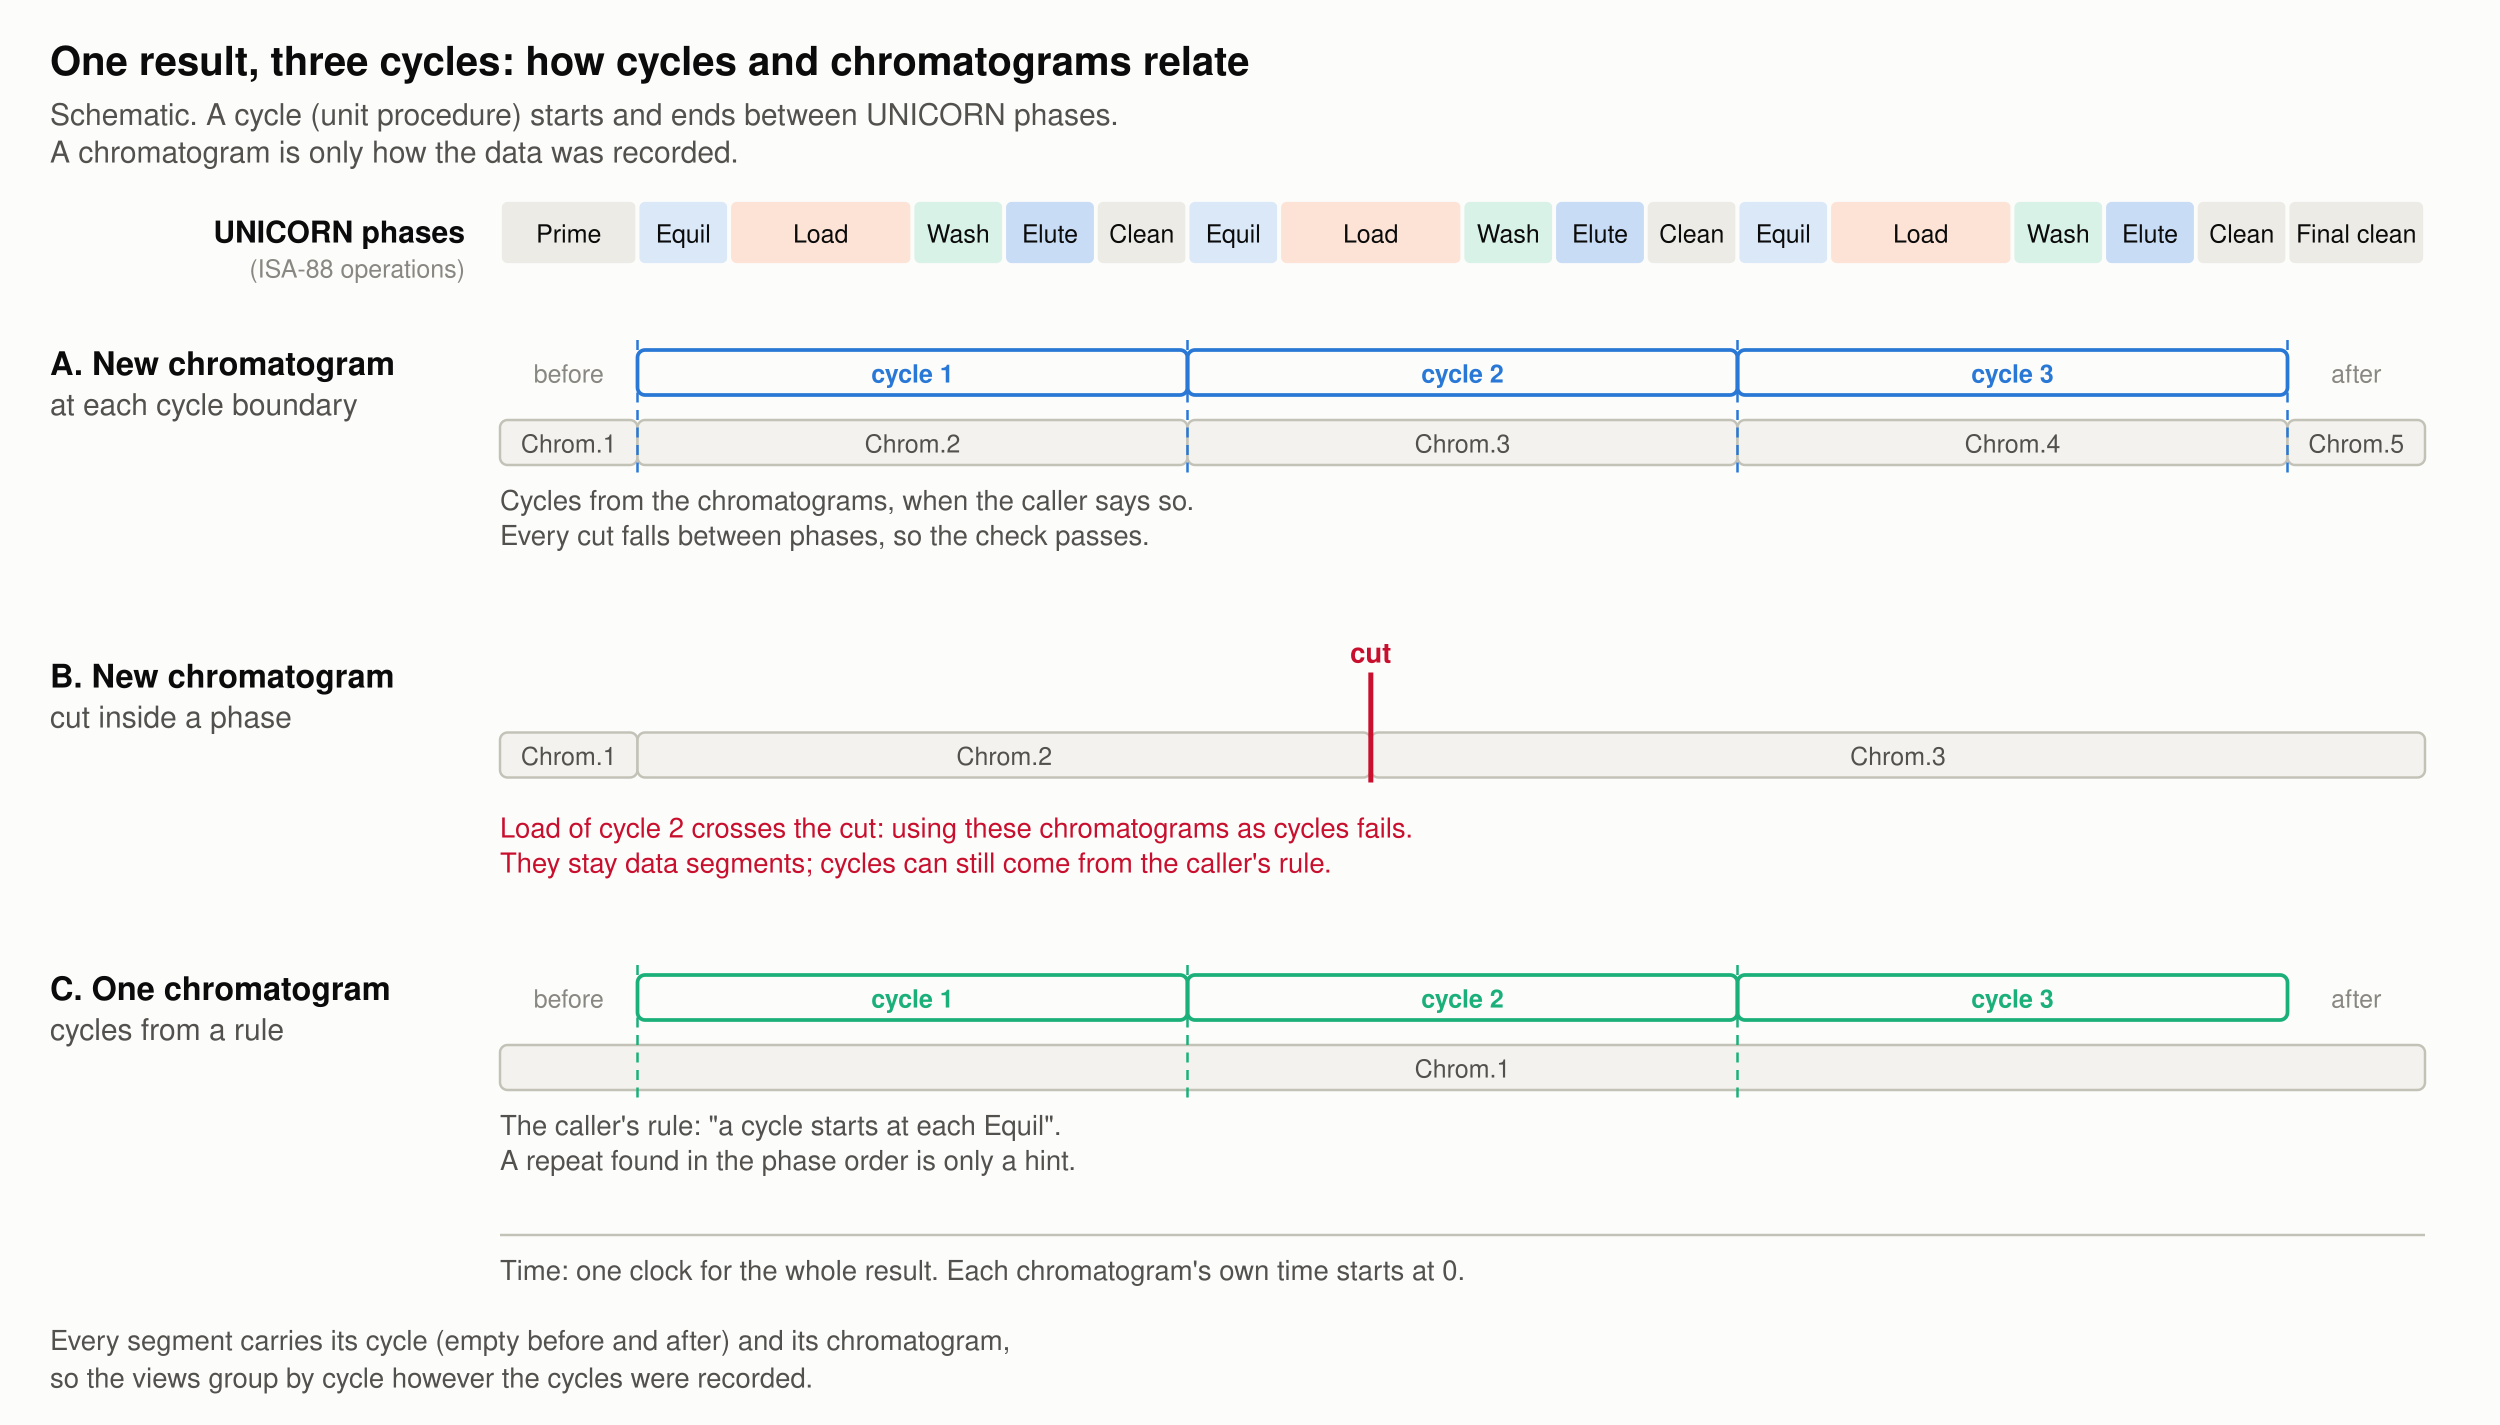
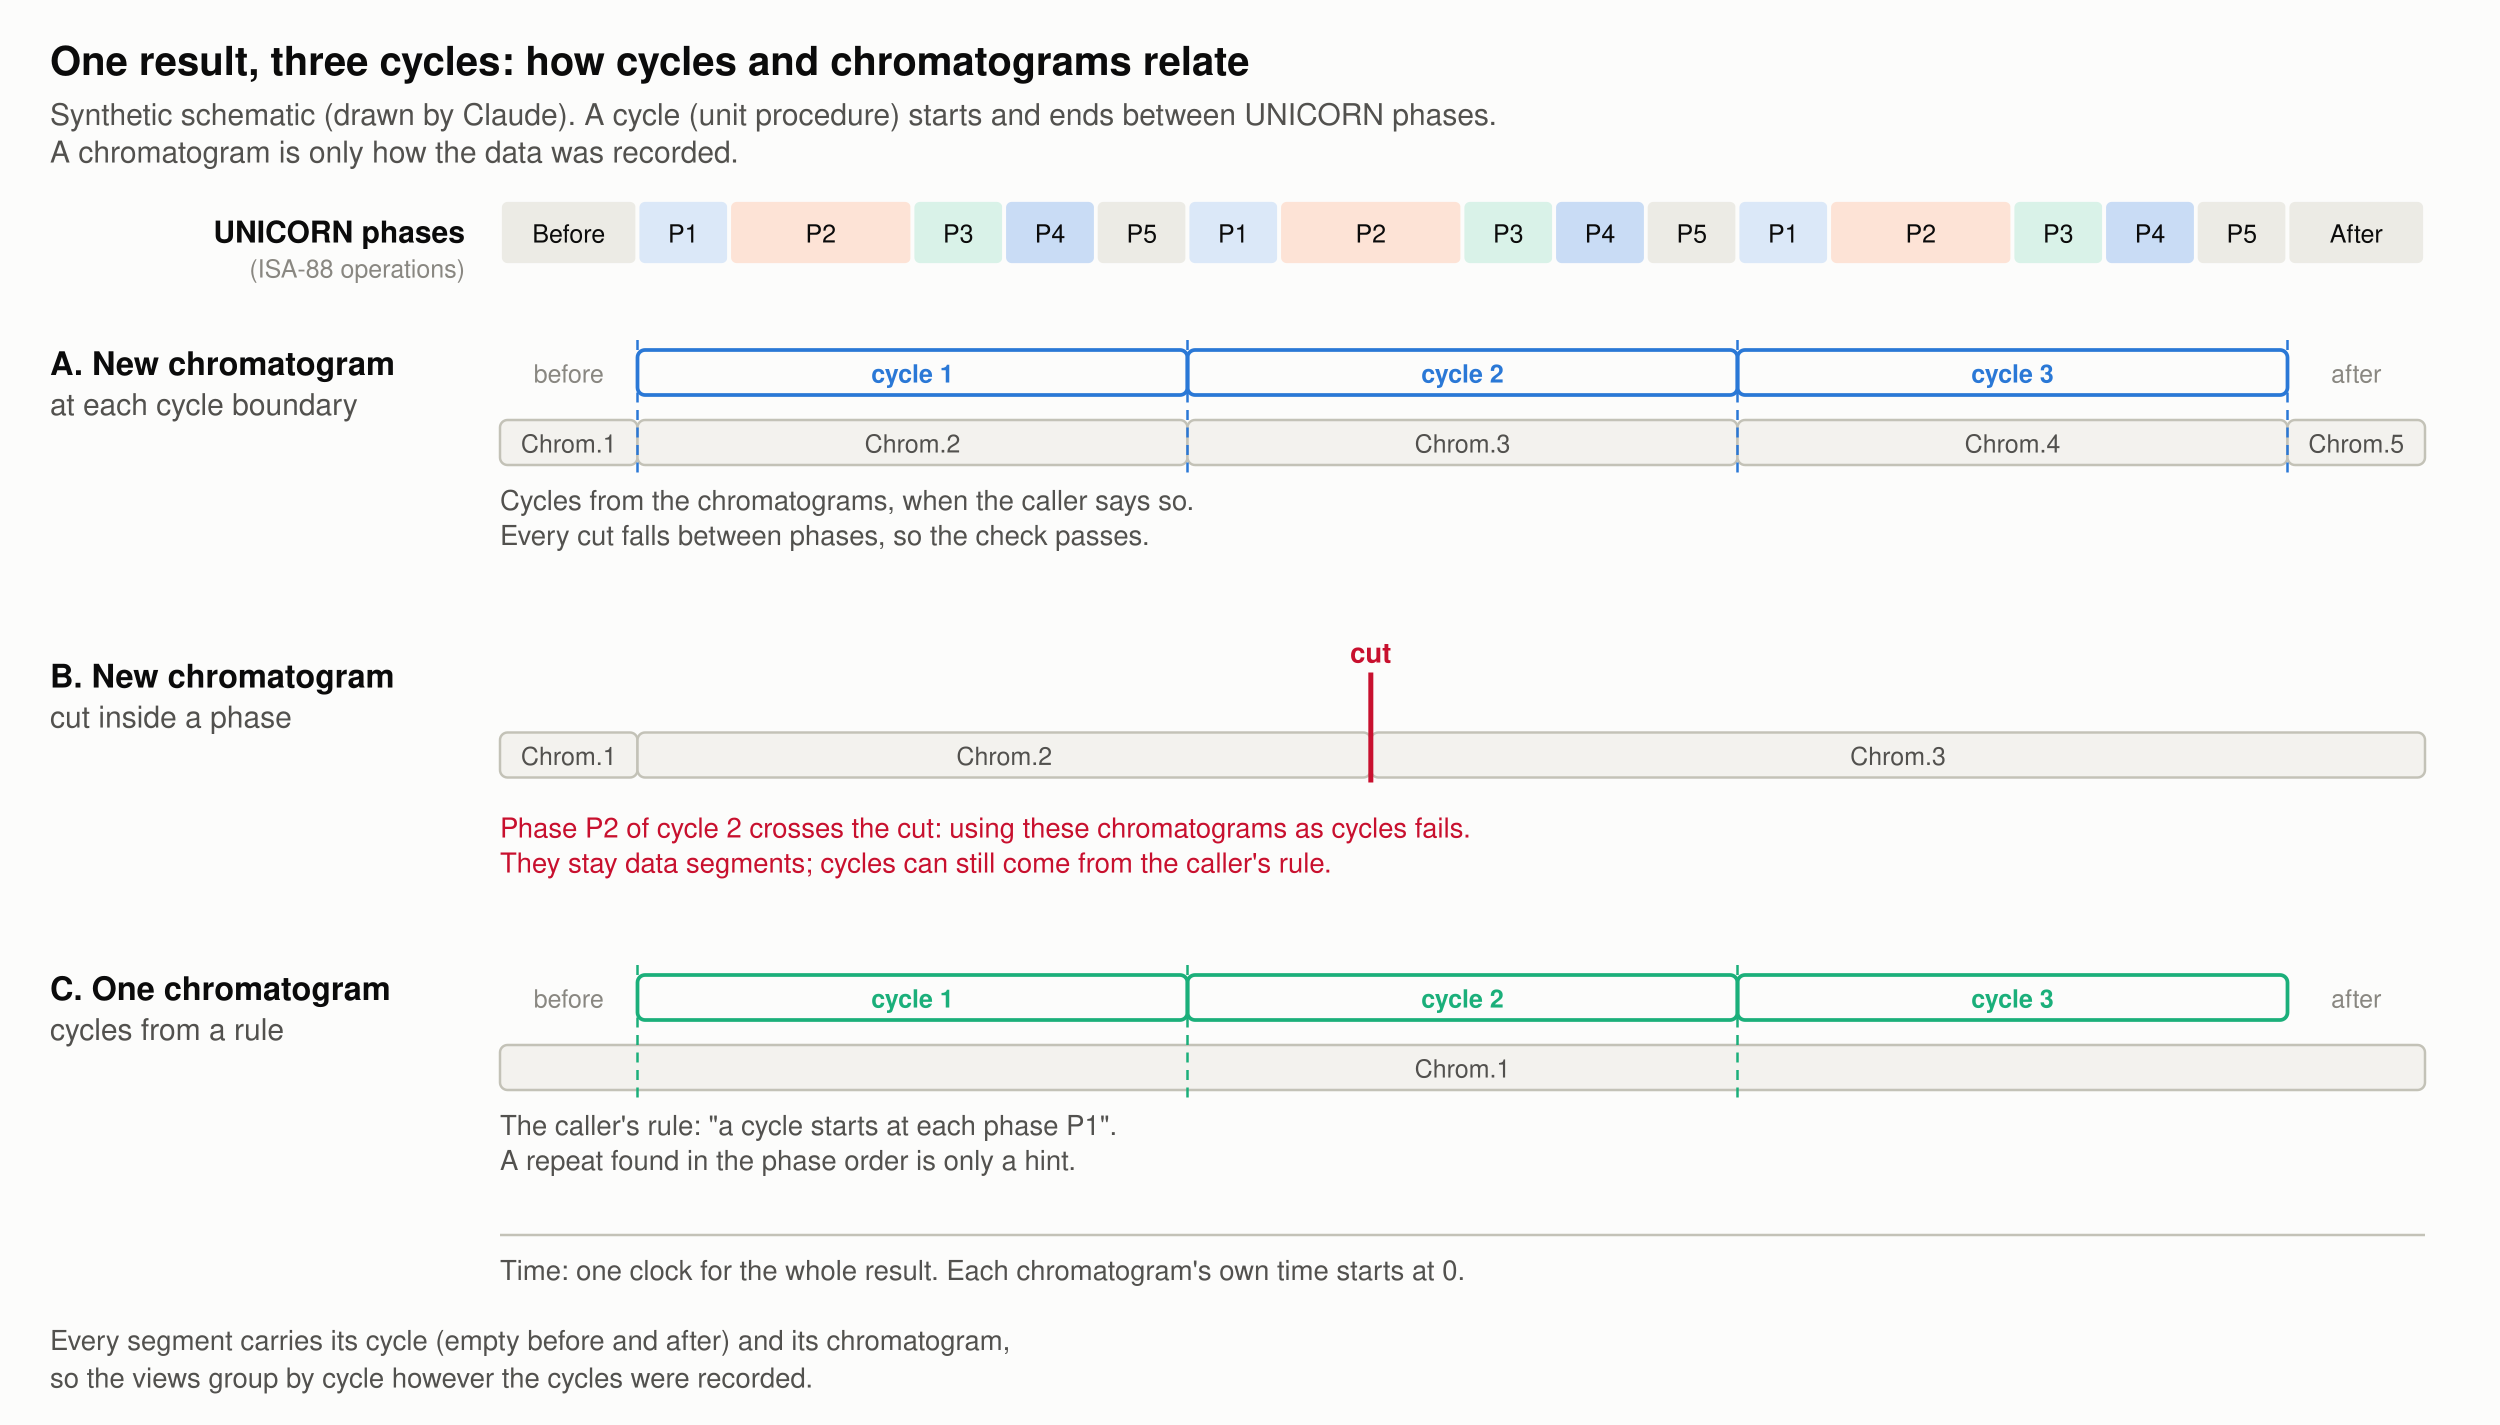
<svg xmlns="http://www.w3.org/2000/svg" width="1000" height="570" viewBox="0 0 1000 570">
  <rect width="100%" height="100%" fill="#fcfcfb" />
  <text x="20.0" y="30.0" font-family="Segoe UI, Helvetica, Arial, sans-serif" font-size="16" fill="#0b0b0b" text-anchor="start" font-weight="600">One result, three cycles: how cycles and chromatograms relate</text>
-   <text x="20.0" y="50.0" font-family="Segoe UI, Helvetica, Arial, sans-serif" font-size="12" fill="#52514e" text-anchor="start" font-weight="normal">Schematic. A cycle (unit procedure) starts and ends between UNICORN phases.</text>
+   <text x="20.0" y="50.0" font-family="Segoe UI, Helvetica, Arial, sans-serif" font-size="12" fill="#52514e" text-anchor="start" font-weight="normal">Synthetic schematic (drawn by Claude). A cycle (unit procedure) starts and ends between UNICORN phases.</text>
  <text x="20.0" y="65.0" font-family="Segoe UI, Helvetica, Arial, sans-serif" font-size="12" fill="#52514e" text-anchor="start" font-weight="normal">A chromatogram is only how the data was recorded.</text>
  <text x="186.0" y="97.0" font-family="Segoe UI, Helvetica, Arial, sans-serif" font-size="12" fill="#0b0b0b" text-anchor="end" font-weight="600">UNICORN phases</text>
  <text x="186.0" y="111.0" font-family="Segoe UI, Helvetica, Arial, sans-serif" font-size="10" fill="#898781" text-anchor="end" font-weight="normal">(ISA-88 operations)</text>
  <rect x="200.00" y="80.00" width="55.00" height="26.00" rx="3" fill="#ecebe5" stroke="#fcfcfb" stroke-width="1.5" />
-   <text x="227.5" y="97.0" font-family="Segoe UI, Helvetica, Arial, sans-serif" font-size="10" fill="#0b0b0b" text-anchor="middle" font-weight="normal">Prime</text>
+   <text x="227.5" y="97.0" font-family="Segoe UI, Helvetica, Arial, sans-serif" font-size="10" fill="#0b0b0b" text-anchor="middle" font-weight="normal">Before</text>
  <rect x="255.00" y="80.00" width="36.67" height="26.00" rx="3" fill="#dbe8f8" stroke="#fcfcfb" stroke-width="1.5" />
-   <text x="273.3" y="97.0" font-family="Segoe UI, Helvetica, Arial, sans-serif" font-size="10" fill="#0b0b0b" text-anchor="middle" font-weight="normal">Equil</text>
+   <text x="273.3" y="97.0" font-family="Segoe UI, Helvetica, Arial, sans-serif" font-size="10" fill="#0b0b0b" text-anchor="middle" font-weight="normal">P1</text>
  <rect x="291.67" y="80.00" width="73.33" height="26.00" rx="3" fill="#fde3d6" stroke="#fcfcfb" stroke-width="1.5" />
-   <text x="328.3" y="97.0" font-family="Segoe UI, Helvetica, Arial, sans-serif" font-size="10" fill="#0b0b0b" text-anchor="middle" font-weight="normal">Load</text>
+   <text x="328.3" y="97.0" font-family="Segoe UI, Helvetica, Arial, sans-serif" font-size="10" fill="#0b0b0b" text-anchor="middle" font-weight="normal">P2</text>
  <rect x="365.00" y="80.00" width="36.67" height="26.00" rx="3" fill="#d9f2e8" stroke="#fcfcfb" stroke-width="1.5" />
-   <text x="383.3" y="97.0" font-family="Segoe UI, Helvetica, Arial, sans-serif" font-size="10" fill="#0b0b0b" text-anchor="middle" font-weight="normal">Wash</text>
+   <text x="383.3" y="97.0" font-family="Segoe UI, Helvetica, Arial, sans-serif" font-size="10" fill="#0b0b0b" text-anchor="middle" font-weight="normal">P3</text>
  <rect x="401.67" y="80.00" width="36.67" height="26.00" rx="3" fill="#c9dcf5" stroke="#fcfcfb" stroke-width="1.5" />
-   <text x="420.0" y="97.0" font-family="Segoe UI, Helvetica, Arial, sans-serif" font-size="10" fill="#0b0b0b" text-anchor="middle" font-weight="normal">Elute</text>
+   <text x="420.0" y="97.0" font-family="Segoe UI, Helvetica, Arial, sans-serif" font-size="10" fill="#0b0b0b" text-anchor="middle" font-weight="normal">P4</text>
  <rect x="438.33" y="80.00" width="36.67" height="26.00" rx="3" fill="#ecebe5" stroke="#fcfcfb" stroke-width="1.5" />
-   <text x="456.7" y="97.0" font-family="Segoe UI, Helvetica, Arial, sans-serif" font-size="10" fill="#0b0b0b" text-anchor="middle" font-weight="normal">Clean</text>
+   <text x="456.7" y="97.0" font-family="Segoe UI, Helvetica, Arial, sans-serif" font-size="10" fill="#0b0b0b" text-anchor="middle" font-weight="normal">P5</text>
  <rect x="475.00" y="80.00" width="36.67" height="26.00" rx="3" fill="#dbe8f8" stroke="#fcfcfb" stroke-width="1.5" />
-   <text x="493.3" y="97.0" font-family="Segoe UI, Helvetica, Arial, sans-serif" font-size="10" fill="#0b0b0b" text-anchor="middle" font-weight="normal">Equil</text>
+   <text x="493.3" y="97.0" font-family="Segoe UI, Helvetica, Arial, sans-serif" font-size="10" fill="#0b0b0b" text-anchor="middle" font-weight="normal">P1</text>
  <rect x="511.67" y="80.00" width="73.33" height="26.00" rx="3" fill="#fde3d6" stroke="#fcfcfb" stroke-width="1.5" />
-   <text x="548.3" y="97.0" font-family="Segoe UI, Helvetica, Arial, sans-serif" font-size="10" fill="#0b0b0b" text-anchor="middle" font-weight="normal">Load</text>
+   <text x="548.3" y="97.0" font-family="Segoe UI, Helvetica, Arial, sans-serif" font-size="10" fill="#0b0b0b" text-anchor="middle" font-weight="normal">P2</text>
  <rect x="585.00" y="80.00" width="36.67" height="26.00" rx="3" fill="#d9f2e8" stroke="#fcfcfb" stroke-width="1.5" />
-   <text x="603.3" y="97.0" font-family="Segoe UI, Helvetica, Arial, sans-serif" font-size="10" fill="#0b0b0b" text-anchor="middle" font-weight="normal">Wash</text>
+   <text x="603.3" y="97.0" font-family="Segoe UI, Helvetica, Arial, sans-serif" font-size="10" fill="#0b0b0b" text-anchor="middle" font-weight="normal">P3</text>
  <rect x="621.67" y="80.00" width="36.67" height="26.00" rx="3" fill="#c9dcf5" stroke="#fcfcfb" stroke-width="1.5" />
-   <text x="640.0" y="97.0" font-family="Segoe UI, Helvetica, Arial, sans-serif" font-size="10" fill="#0b0b0b" text-anchor="middle" font-weight="normal">Elute</text>
+   <text x="640.0" y="97.0" font-family="Segoe UI, Helvetica, Arial, sans-serif" font-size="10" fill="#0b0b0b" text-anchor="middle" font-weight="normal">P4</text>
  <rect x="658.33" y="80.00" width="36.67" height="26.00" rx="3" fill="#ecebe5" stroke="#fcfcfb" stroke-width="1.5" />
-   <text x="676.7" y="97.0" font-family="Segoe UI, Helvetica, Arial, sans-serif" font-size="10" fill="#0b0b0b" text-anchor="middle" font-weight="normal">Clean</text>
+   <text x="676.7" y="97.0" font-family="Segoe UI, Helvetica, Arial, sans-serif" font-size="10" fill="#0b0b0b" text-anchor="middle" font-weight="normal">P5</text>
  <rect x="695.00" y="80.00" width="36.67" height="26.00" rx="3" fill="#dbe8f8" stroke="#fcfcfb" stroke-width="1.5" />
-   <text x="713.3" y="97.0" font-family="Segoe UI, Helvetica, Arial, sans-serif" font-size="10" fill="#0b0b0b" text-anchor="middle" font-weight="normal">Equil</text>
+   <text x="713.3" y="97.0" font-family="Segoe UI, Helvetica, Arial, sans-serif" font-size="10" fill="#0b0b0b" text-anchor="middle" font-weight="normal">P1</text>
  <rect x="731.67" y="80.00" width="73.33" height="26.00" rx="3" fill="#fde3d6" stroke="#fcfcfb" stroke-width="1.5" />
-   <text x="768.3" y="97.0" font-family="Segoe UI, Helvetica, Arial, sans-serif" font-size="10" fill="#0b0b0b" text-anchor="middle" font-weight="normal">Load</text>
+   <text x="768.3" y="97.0" font-family="Segoe UI, Helvetica, Arial, sans-serif" font-size="10" fill="#0b0b0b" text-anchor="middle" font-weight="normal">P2</text>
  <rect x="805.00" y="80.00" width="36.67" height="26.00" rx="3" fill="#d9f2e8" stroke="#fcfcfb" stroke-width="1.5" />
-   <text x="823.3" y="97.0" font-family="Segoe UI, Helvetica, Arial, sans-serif" font-size="10" fill="#0b0b0b" text-anchor="middle" font-weight="normal">Wash</text>
+   <text x="823.3" y="97.0" font-family="Segoe UI, Helvetica, Arial, sans-serif" font-size="10" fill="#0b0b0b" text-anchor="middle" font-weight="normal">P3</text>
  <rect x="841.67" y="80.00" width="36.67" height="26.00" rx="3" fill="#c9dcf5" stroke="#fcfcfb" stroke-width="1.5" />
-   <text x="860.0" y="97.0" font-family="Segoe UI, Helvetica, Arial, sans-serif" font-size="10" fill="#0b0b0b" text-anchor="middle" font-weight="normal">Elute</text>
+   <text x="860.0" y="97.0" font-family="Segoe UI, Helvetica, Arial, sans-serif" font-size="10" fill="#0b0b0b" text-anchor="middle" font-weight="normal">P4</text>
  <rect x="878.33" y="80.00" width="36.67" height="26.00" rx="3" fill="#ecebe5" stroke="#fcfcfb" stroke-width="1.5" />
-   <text x="896.7" y="97.0" font-family="Segoe UI, Helvetica, Arial, sans-serif" font-size="10" fill="#0b0b0b" text-anchor="middle" font-weight="normal">Clean</text>
+   <text x="896.7" y="97.0" font-family="Segoe UI, Helvetica, Arial, sans-serif" font-size="10" fill="#0b0b0b" text-anchor="middle" font-weight="normal">P5</text>
  <rect x="915.00" y="80.00" width="55.00" height="26.00" rx="3" fill="#ecebe5" stroke="#fcfcfb" stroke-width="1.5" />
-   <text x="942.5" y="97.0" font-family="Segoe UI, Helvetica, Arial, sans-serif" font-size="10" fill="#0b0b0b" text-anchor="middle" font-weight="normal">Final clean</text>
+   <text x="942.5" y="97.0" font-family="Segoe UI, Helvetica, Arial, sans-serif" font-size="10" fill="#0b0b0b" text-anchor="middle" font-weight="normal">After</text>
  <text x="20.0" y="150.0" font-family="Segoe UI, Helvetica, Arial, sans-serif" font-size="13" fill="#0b0b0b" text-anchor="start" font-weight="600">A. New chromatogram</text>
  <text x="20.0" y="166.0" font-family="Segoe UI, Helvetica, Arial, sans-serif" font-size="12" fill="#52514e" text-anchor="start" font-weight="normal">at each cycle boundary</text>
  <rect x="200.00" y="168.00" width="55.00" height="18.00" rx="3" fill="#f3f2ee" stroke="#c3c2b7" stroke-width="1" />
  <text x="227.5" y="181.0" font-family="Segoe UI, Helvetica, Arial, sans-serif" font-size="10" fill="#52514e" text-anchor="middle" font-weight="normal">Chrom.1</text>
  <rect x="255.00" y="168.00" width="220.00" height="18.00" rx="3" fill="#f3f2ee" stroke="#c3c2b7" stroke-width="1" />
  <text x="365.0" y="181.0" font-family="Segoe UI, Helvetica, Arial, sans-serif" font-size="10" fill="#52514e" text-anchor="middle" font-weight="normal">Chrom.2</text>
  <rect x="475.00" y="168.00" width="220.00" height="18.00" rx="3" fill="#f3f2ee" stroke="#c3c2b7" stroke-width="1" />
  <text x="585.0" y="181.0" font-family="Segoe UI, Helvetica, Arial, sans-serif" font-size="10" fill="#52514e" text-anchor="middle" font-weight="normal">Chrom.3</text>
  <rect x="695.00" y="168.00" width="220.00" height="18.00" rx="3" fill="#f3f2ee" stroke="#c3c2b7" stroke-width="1" />
  <text x="805.0" y="181.0" font-family="Segoe UI, Helvetica, Arial, sans-serif" font-size="10" fill="#52514e" text-anchor="middle" font-weight="normal">Chrom.4</text>
  <rect x="915.00" y="168.00" width="55.00" height="18.00" rx="3" fill="#f3f2ee" stroke="#c3c2b7" stroke-width="1" />
  <text x="942.5" y="181.0" font-family="Segoe UI, Helvetica, Arial, sans-serif" font-size="10" fill="#52514e" text-anchor="middle" font-weight="normal">Chrom.5</text>
  <rect x="255.00" y="140.00" width="220.00" height="18.00" rx="3" fill="none" stroke="#2a78d6" stroke-width="1.5" />
  <text x="365.0" y="153.0" font-family="Segoe UI, Helvetica, Arial, sans-serif" font-size="10" fill="#2a78d6" text-anchor="middle" font-weight="600">cycle 1</text>
  <rect x="475.00" y="140.00" width="220.00" height="18.00" rx="3" fill="none" stroke="#2a78d6" stroke-width="1.5" />
  <text x="585.0" y="153.0" font-family="Segoe UI, Helvetica, Arial, sans-serif" font-size="10" fill="#2a78d6" text-anchor="middle" font-weight="600">cycle 2</text>
  <rect x="695.00" y="140.00" width="220.00" height="18.00" rx="3" fill="none" stroke="#2a78d6" stroke-width="1.5" />
  <text x="805.0" y="153.0" font-family="Segoe UI, Helvetica, Arial, sans-serif" font-size="10" fill="#2a78d6" text-anchor="middle" font-weight="600">cycle 3</text>
  <text x="227.5" y="153.0" font-family="Segoe UI, Helvetica, Arial, sans-serif" font-size="10" fill="#898781" text-anchor="middle" font-weight="normal">before</text>
  <text x="942.5" y="153.0" font-family="Segoe UI, Helvetica, Arial, sans-serif" font-size="10" fill="#898781" text-anchor="middle" font-weight="normal">after</text>
  <line x1="255.00" y1="136.00" x2="255.00" y2="190.00" stroke="#2a78d6" stroke-width="1" stroke-dasharray="4 3" />
  <line x1="475.00" y1="136.00" x2="475.00" y2="190.00" stroke="#2a78d6" stroke-width="1" stroke-dasharray="4 3" />
  <line x1="695.00" y1="136.00" x2="695.00" y2="190.00" stroke="#2a78d6" stroke-width="1" stroke-dasharray="4 3" />
  <line x1="915.00" y1="136.00" x2="915.00" y2="190.00" stroke="#2a78d6" stroke-width="1" stroke-dasharray="4 3" />
  <text x="200.0" y="204.0" font-family="Segoe UI, Helvetica, Arial, sans-serif" font-size="11" fill="#52514e" text-anchor="start" font-weight="normal">Cycles from the chromatograms, when the caller says so.</text>
  <text x="200.0" y="218.0" font-family="Segoe UI, Helvetica, Arial, sans-serif" font-size="11" fill="#52514e" text-anchor="start" font-weight="normal">Every cut falls between phases, so the check passes.</text>
  <text x="20.0" y="275.0" font-family="Segoe UI, Helvetica, Arial, sans-serif" font-size="13" fill="#0b0b0b" text-anchor="start" font-weight="600">B. New chromatogram</text>
  <text x="20.0" y="291.0" font-family="Segoe UI, Helvetica, Arial, sans-serif" font-size="12" fill="#52514e" text-anchor="start" font-weight="normal">cut inside a phase</text>
  <rect x="200.00" y="293.00" width="55.00" height="18.00" rx="3" fill="#f3f2ee" stroke="#c3c2b7" stroke-width="1" />
  <text x="227.5" y="306.0" font-family="Segoe UI, Helvetica, Arial, sans-serif" font-size="10" fill="#52514e" text-anchor="middle" font-weight="normal">Chrom.1</text>
  <rect x="255.00" y="293.00" width="293.33" height="18.00" rx="3" fill="#f3f2ee" stroke="#c3c2b7" stroke-width="1" />
  <text x="401.7" y="306.0" font-family="Segoe UI, Helvetica, Arial, sans-serif" font-size="10" fill="#52514e" text-anchor="middle" font-weight="normal">Chrom.2</text>
  <rect x="548.33" y="293.00" width="421.67" height="18.00" rx="3" fill="#f3f2ee" stroke="#c3c2b7" stroke-width="1" />
  <text x="759.2" y="306.0" font-family="Segoe UI, Helvetica, Arial, sans-serif" font-size="10" fill="#52514e" text-anchor="middle" font-weight="normal">Chrom.3</text>
  <line x1="548.33" y1="269.00" x2="548.33" y2="313.00" stroke="#c8102e" stroke-width="2" />
  <text x="548.3" y="265.0" font-family="Segoe UI, Helvetica, Arial, sans-serif" font-size="11" fill="#c8102e" text-anchor="middle" font-weight="600">cut</text>
-   <text x="200.0" y="335.0" font-family="Segoe UI, Helvetica, Arial, sans-serif" font-size="11" fill="#c8102e" text-anchor="start" font-weight="normal">Load of cycle 2 crosses the cut: using these chromatograms as cycles fails.</text>
+   <text x="200.0" y="335.0" font-family="Segoe UI, Helvetica, Arial, sans-serif" font-size="11" fill="#c8102e" text-anchor="start" font-weight="normal">Phase P2 of cycle 2 crosses the cut: using these chromatograms as cycles fails.</text>
  <text x="200.0" y="349.0" font-family="Segoe UI, Helvetica, Arial, sans-serif" font-size="11" fill="#c8102e" text-anchor="start" font-weight="normal">They stay data segments; cycles can still come from the caller's rule.</text>
  <text x="20.0" y="400.0" font-family="Segoe UI, Helvetica, Arial, sans-serif" font-size="13" fill="#0b0b0b" text-anchor="start" font-weight="600">C. One chromatogram</text>
  <text x="20.0" y="416.0" font-family="Segoe UI, Helvetica, Arial, sans-serif" font-size="12" fill="#52514e" text-anchor="start" font-weight="normal">cycles from a rule</text>
  <rect x="200.00" y="418.00" width="770.00" height="18.00" rx="3" fill="#f3f2ee" stroke="#c3c2b7" stroke-width="1" />
  <text x="585.0" y="431.0" font-family="Segoe UI, Helvetica, Arial, sans-serif" font-size="10" fill="#52514e" text-anchor="middle" font-weight="normal">Chrom.1</text>
  <rect x="255.00" y="390.00" width="220.00" height="18.00" rx="3" fill="none" stroke="#1baf7a" stroke-width="1.5" />
  <text x="365.0" y="403.0" font-family="Segoe UI, Helvetica, Arial, sans-serif" font-size="10" fill="#1baf7a" text-anchor="middle" font-weight="600">cycle 1</text>
  <rect x="475.00" y="390.00" width="220.00" height="18.00" rx="3" fill="none" stroke="#1baf7a" stroke-width="1.5" />
  <text x="585.0" y="403.0" font-family="Segoe UI, Helvetica, Arial, sans-serif" font-size="10" fill="#1baf7a" text-anchor="middle" font-weight="600">cycle 2</text>
  <rect x="695.00" y="390.00" width="220.00" height="18.00" rx="3" fill="none" stroke="#1baf7a" stroke-width="1.5" />
  <text x="805.0" y="403.0" font-family="Segoe UI, Helvetica, Arial, sans-serif" font-size="10" fill="#1baf7a" text-anchor="middle" font-weight="600">cycle 3</text>
  <text x="227.5" y="403.0" font-family="Segoe UI, Helvetica, Arial, sans-serif" font-size="10" fill="#898781" text-anchor="middle" font-weight="normal">before</text>
  <text x="942.5" y="403.0" font-family="Segoe UI, Helvetica, Arial, sans-serif" font-size="10" fill="#898781" text-anchor="middle" font-weight="normal">after</text>
  <line x1="255.00" y1="386.00" x2="255.00" y2="440.00" stroke="#1baf7a" stroke-width="1" stroke-dasharray="4 3" />
  <line x1="475.00" y1="386.00" x2="475.00" y2="440.00" stroke="#1baf7a" stroke-width="1" stroke-dasharray="4 3" />
  <line x1="695.00" y1="386.00" x2="695.00" y2="440.00" stroke="#1baf7a" stroke-width="1" stroke-dasharray="4 3" />
-   <text x="200.0" y="454.0" font-family="Segoe UI, Helvetica, Arial, sans-serif" font-size="11" fill="#52514e" text-anchor="start" font-weight="normal">The caller's rule: "a cycle starts at each Equil".</text>
+   <text x="200.0" y="454.0" font-family="Segoe UI, Helvetica, Arial, sans-serif" font-size="11" fill="#52514e" text-anchor="start" font-weight="normal">The caller's rule: "a cycle starts at each phase P1".</text>
  <text x="200.0" y="468.0" font-family="Segoe UI, Helvetica, Arial, sans-serif" font-size="11" fill="#52514e" text-anchor="start" font-weight="normal">A repeat found in the phase order is only a hint.</text>
  <line x1="200.00" y1="494.00" x2="970.00" y2="494.00" stroke="#c3c2b7" stroke-width="1" />
  <text x="200.0" y="512.0" font-family="Segoe UI, Helvetica, Arial, sans-serif" font-size="11" fill="#52514e" text-anchor="start" font-weight="normal">Time: one clock for the whole result. Each chromatogram's own time starts at 0.</text>
  <text x="20.0" y="540.0" font-family="Segoe UI, Helvetica, Arial, sans-serif" font-size="11" fill="#52514e" text-anchor="start" font-weight="normal">Every segment carries its cycle (empty before and after) and its chromatogram,</text>
  <text x="20.0" y="555.0" font-family="Segoe UI, Helvetica, Arial, sans-serif" font-size="11" fill="#52514e" text-anchor="start" font-weight="normal">so the views group by cycle however the cycles were recorded.</text>
</svg>
